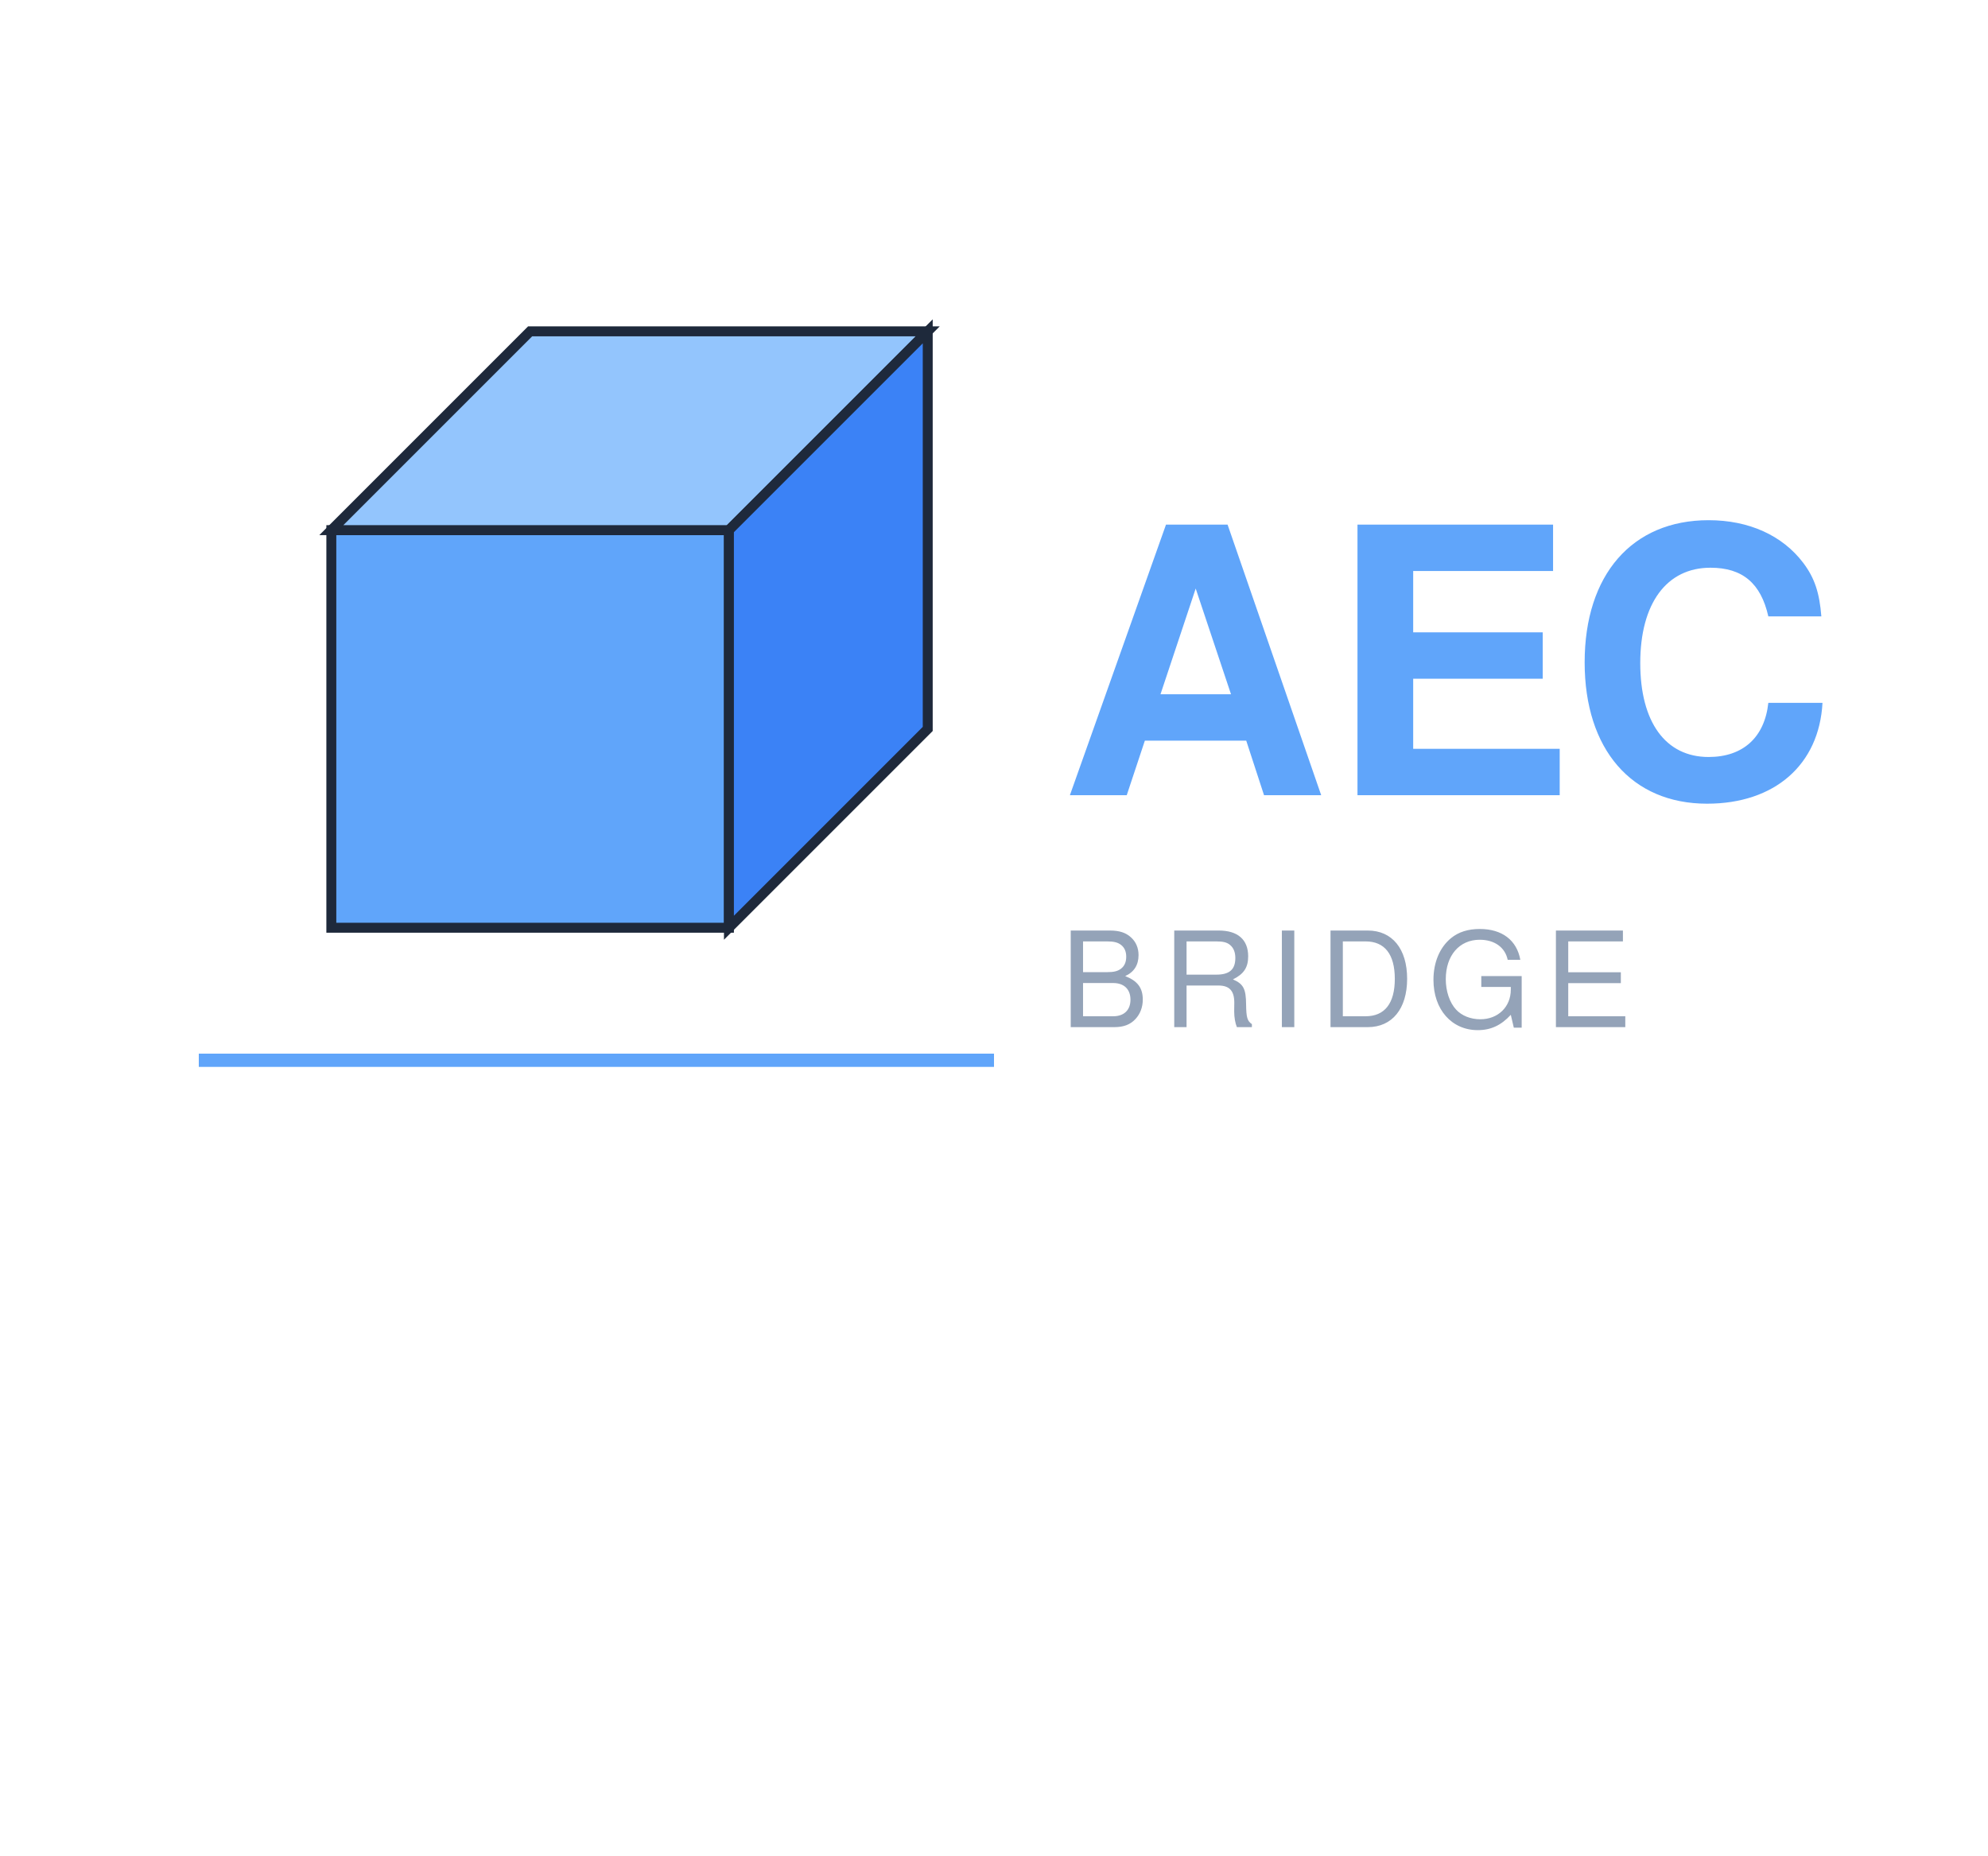
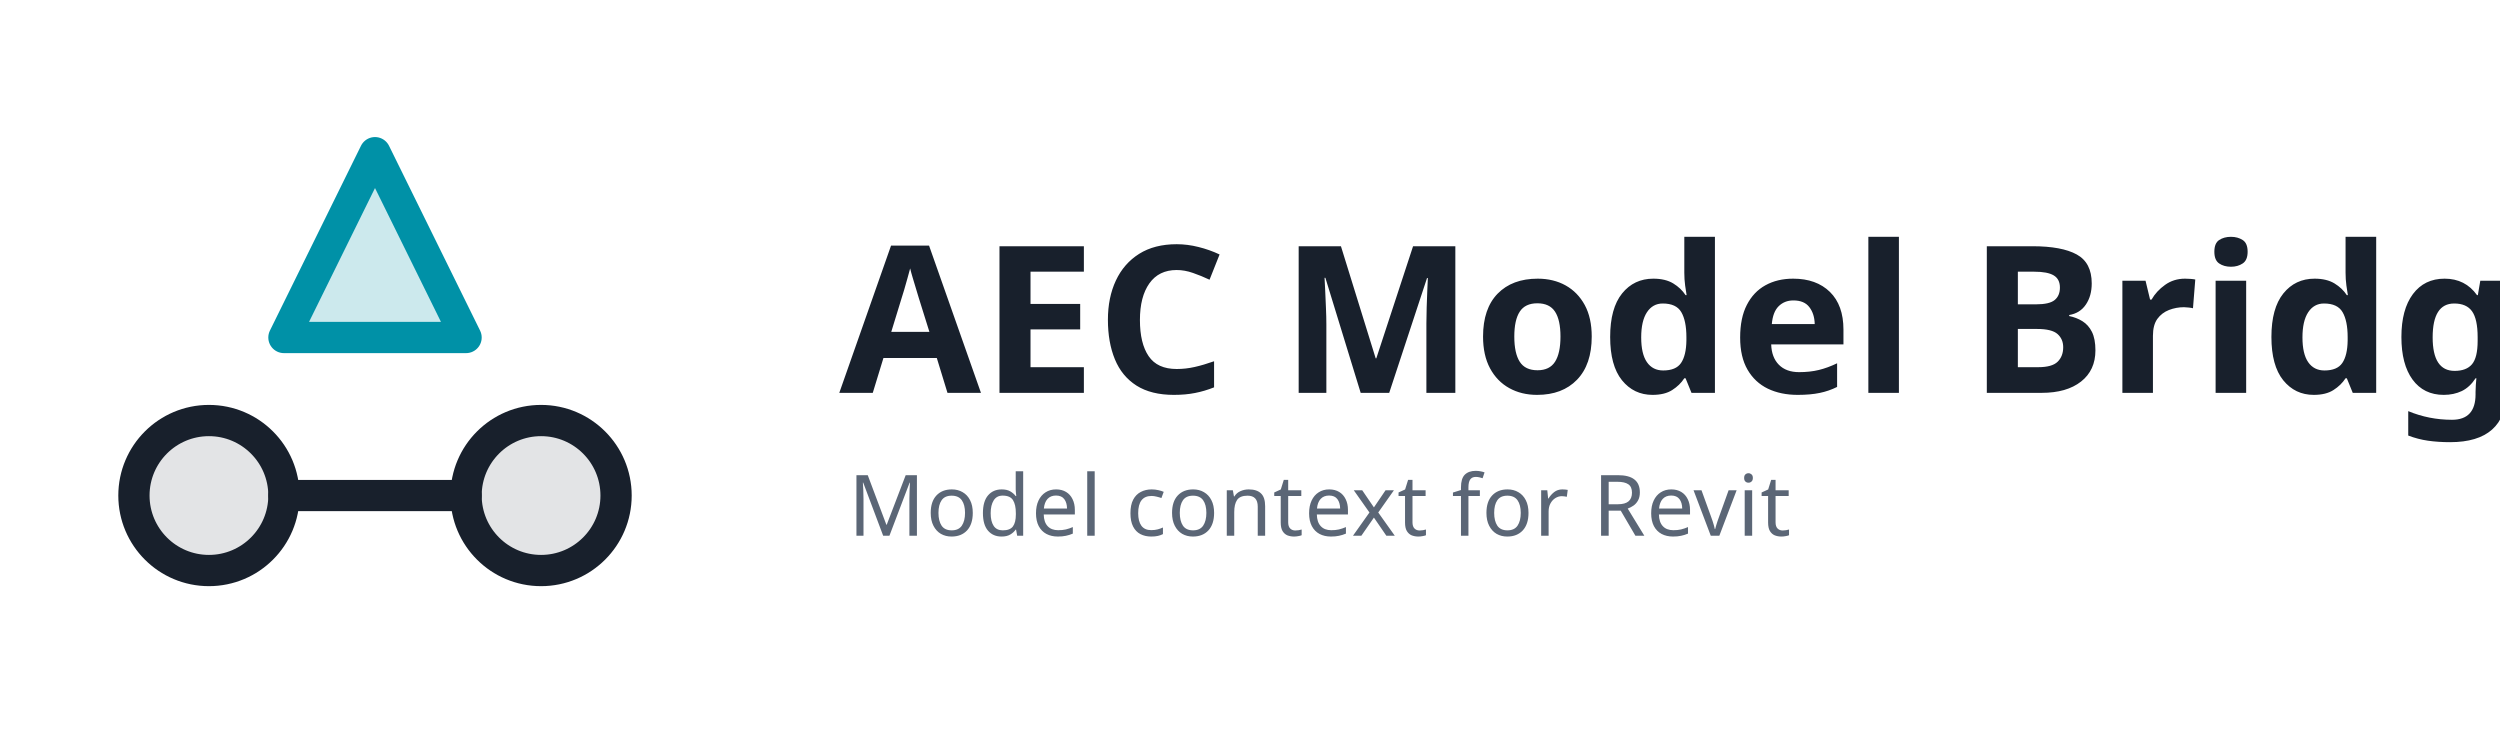
- <svg xmlns="http://www.w3.org/2000/svg" viewBox="0 0 300 280" width="300" height="280">
-   <defs>
-     <style>
-       .cube-front { fill: #60a5fa; }
-       .cube-top { fill: #93c5fd; }
-       .cube-side { fill: #3b82f6; }
-       .cube-edge { stroke: #1e293b; stroke-width: 1.5; }
-       .text-aec { font-family: -apple-system, BlinkMacSystemFont, "Segoe UI", Helvetica, sans-serif; font-weight: 700; font-size: 56px; fill: #60a5fa; }
-       .text-bridge { font-family: -apple-system, BlinkMacSystemFont, "Segoe UI", Helvetica, sans-serif; font-weight: 500; font-size: 20px; fill: #94a3b8; letter-spacing: 2px; }
-       .accent-line { stroke: #60a5fa; stroke-width: 2; }
-     </style>
-   </defs>
-   <polygon points="50,80 110,80 110,140 50,140" class="cube-front cube-edge" />
-   <polygon points="50,80 80,50 140,50 110,80" class="cube-top cube-edge" />
-   <polygon points="110,80 140,50 140,110 110,140" class="cube-side cube-edge" />
-   <line x1="30" y1="160" x2="150" y2="160" class="accent-line" />
-   <text x="160" y="120" class="text-aec">AEC</text>
-   <text x="160" y="155" class="text-bridge">BRIDGE</text>
+ <svg xmlns="http://www.w3.org/2000/svg" viewBox="0 0 560 168">
+   <style>
+     /* Mark colors — light theme */
+     .amb-logo-svg .mk-wash-ink { fill: rgba(24,32,44,0.12); }
+     .amb-logo-svg .mk-wash-brand { fill: rgba(0,145,167,0.20); }
+     .amb-logo-svg .mk-ink { stroke: #18202C; fill: none; }
+     .amb-logo-svg .mk-brand { stroke: #0091A7; fill: none; }
+     .amb-logo-svg .mk-stroke { stroke-width: 7; stroke-linecap: round; stroke-linejoin: round; }
+ 
+     /* Wordmark text — light theme */
+     .amb-logo-svg .mk-text-main { font-family: "Segoe UI", system-ui, sans-serif; font-weight: 600; font-size: 46; letter-spacing: 0; fill: #18202C; }
+     .amb-logo-svg .mk-text-sub { font-family: "Segoe UI", system-ui, sans-serif; font-weight: 400; font-size: 19; letter-spacing: 0.2; fill: #5B6676; }
+ 
+     /* Dark theme overrides */
+     @media (prefers-color-scheme: dark) {
+       .amb-logo-svg .mk-wash-ink { fill: rgba(233,238,245,0.16); }
+       .amb-logo-svg .mk-wash-brand { fill: rgba(63,195,214,0.20); }
+       .amb-logo-svg .mk-ink { stroke: #E9EEF5; }
+       .amb-logo-svg .mk-brand { stroke: #3FC3D6; }
+       .amb-logo-svg .mk-text-main { fill: #E9EEF5; }
+       .amb-logo-svg .mk-text-sub { fill: #9BA8B9; }
+     }
+   </style>
+   <g class="amb-logo-svg">
+     <g transform="translate(24, 24)">
+       <polygon class="mk-wash-brand" points="60,10.2 80.4,51.6 39.6,51.6" />
+       <circle class="mk-wash-ink" cx="22.8" cy="87" r="16.8" />
+       <circle class="mk-wash-ink" cx="97.2" cy="87" r="16.8" />
+       <g class="mk-stroke">
+         <line class="mk-ink" x1="39.6" y1="87" x2="80.4" y2="87" />
+         <circle class="mk-ink" cx="22.8" cy="87" r="16.8" />
+         <circle class="mk-ink" cx="97.2" cy="87" r="16.8" />
+         <polygon class="mk-brand" points="60,10.2 80.4,51.6 39.6,51.6" />
+       </g>
+     </g>
+     <text class="mk-text-main" x="188" y="88" dominant-baseline="alphabetic">AEC Model Bridge</text>
+     <text class="mk-text-sub" x="190" y="120" dominant-baseline="alphabetic">Model context for Revit</text>
+   </g>
</svg>
